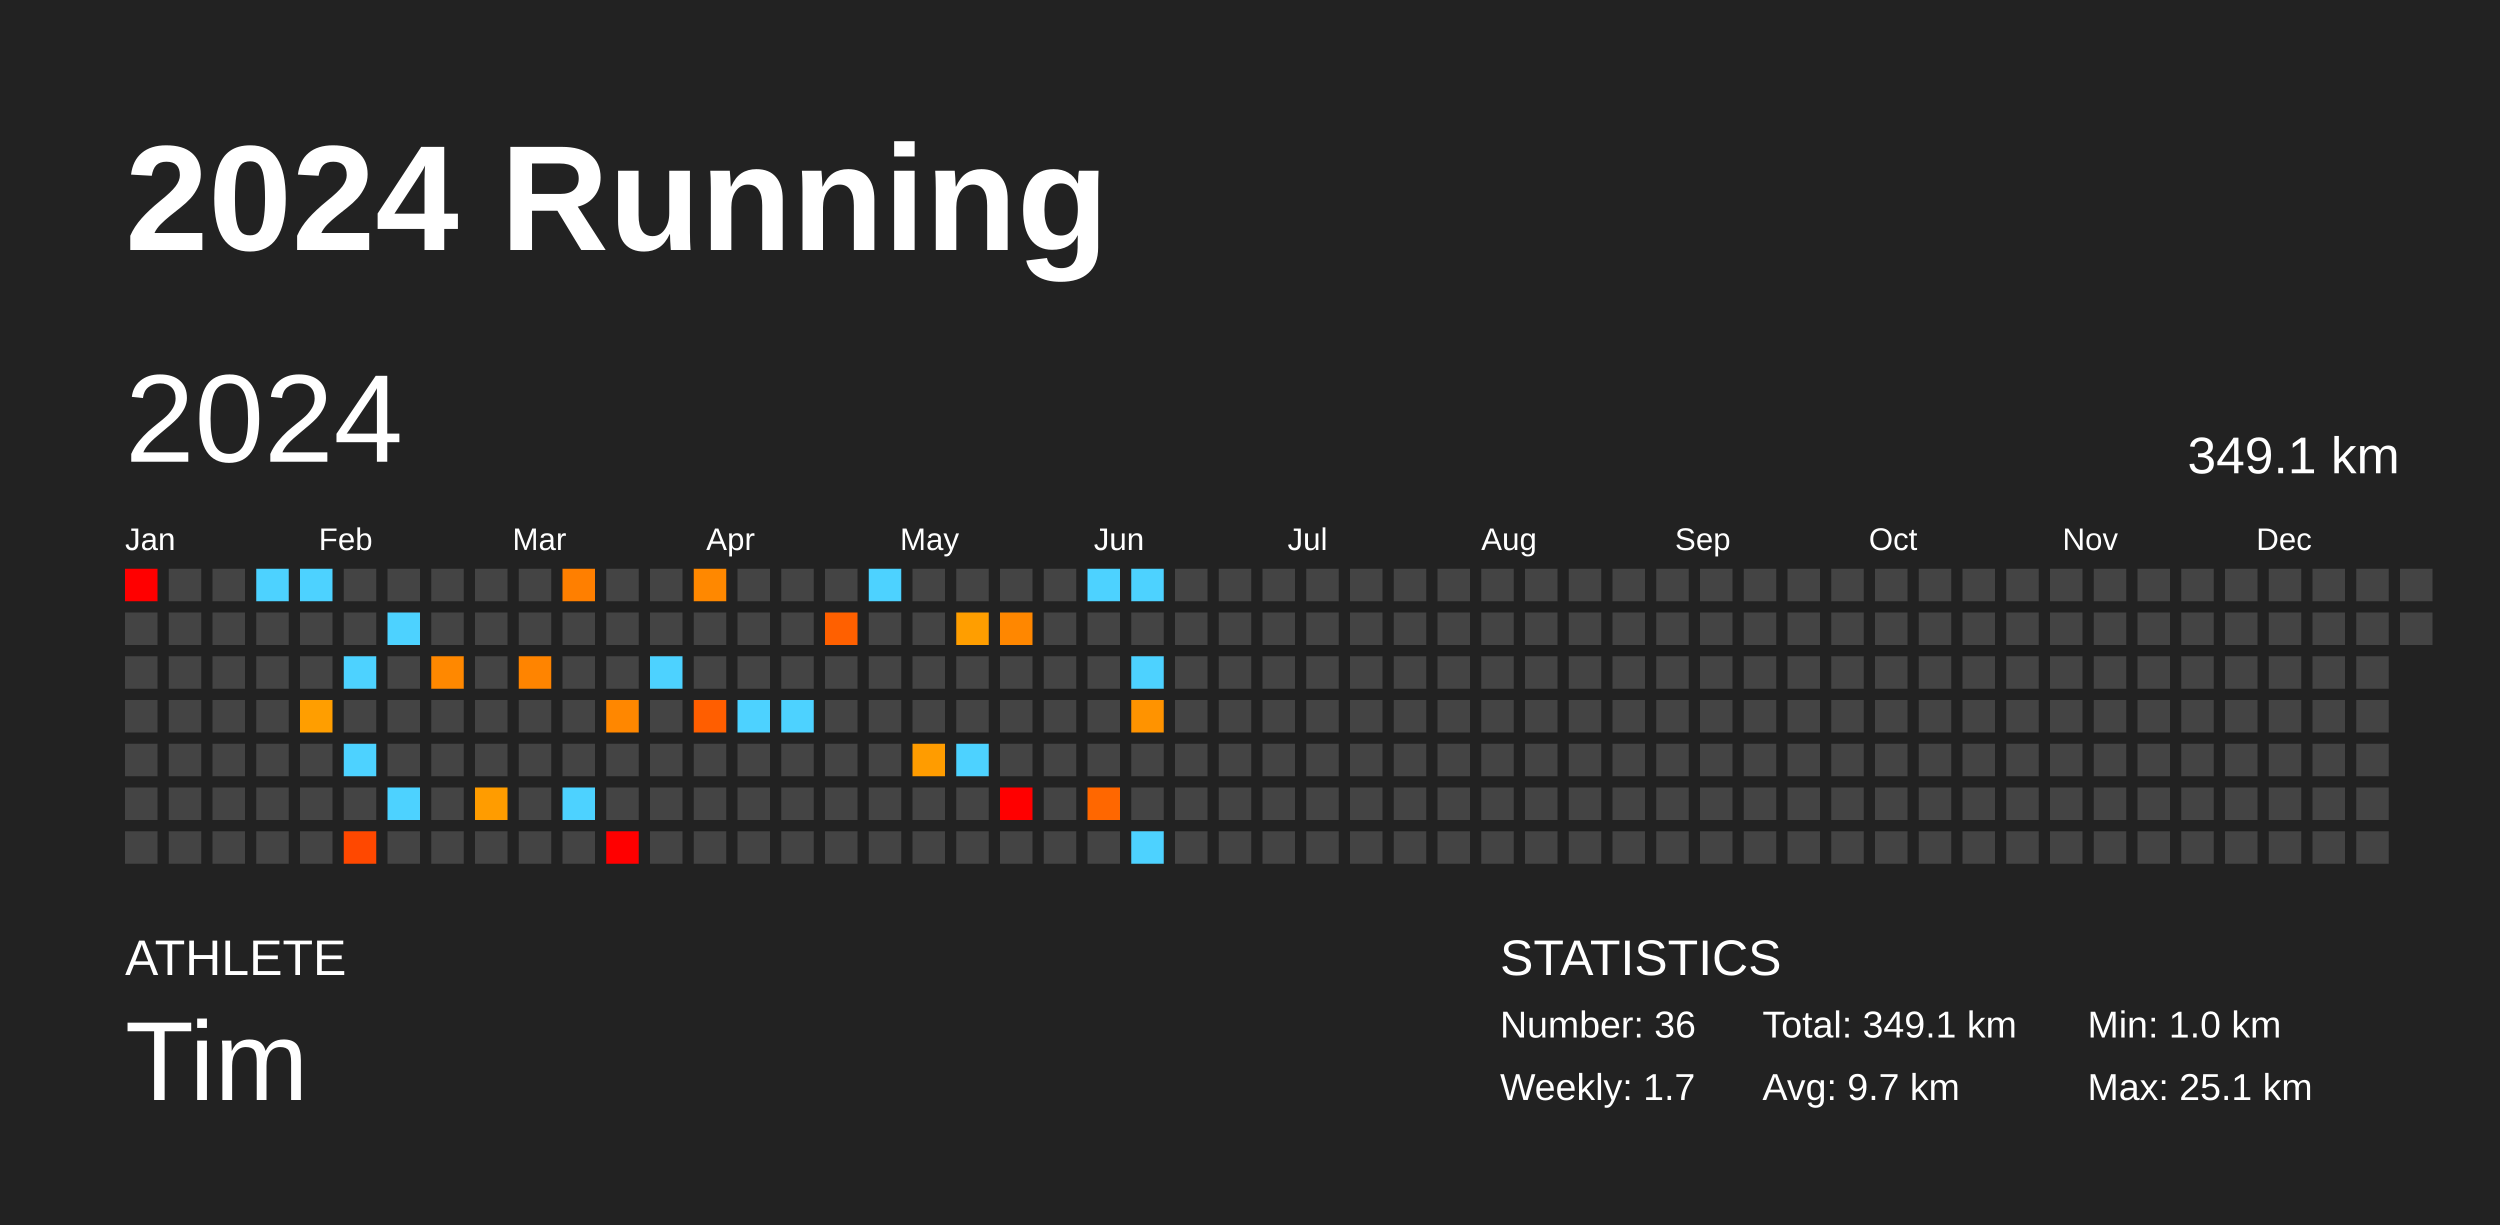
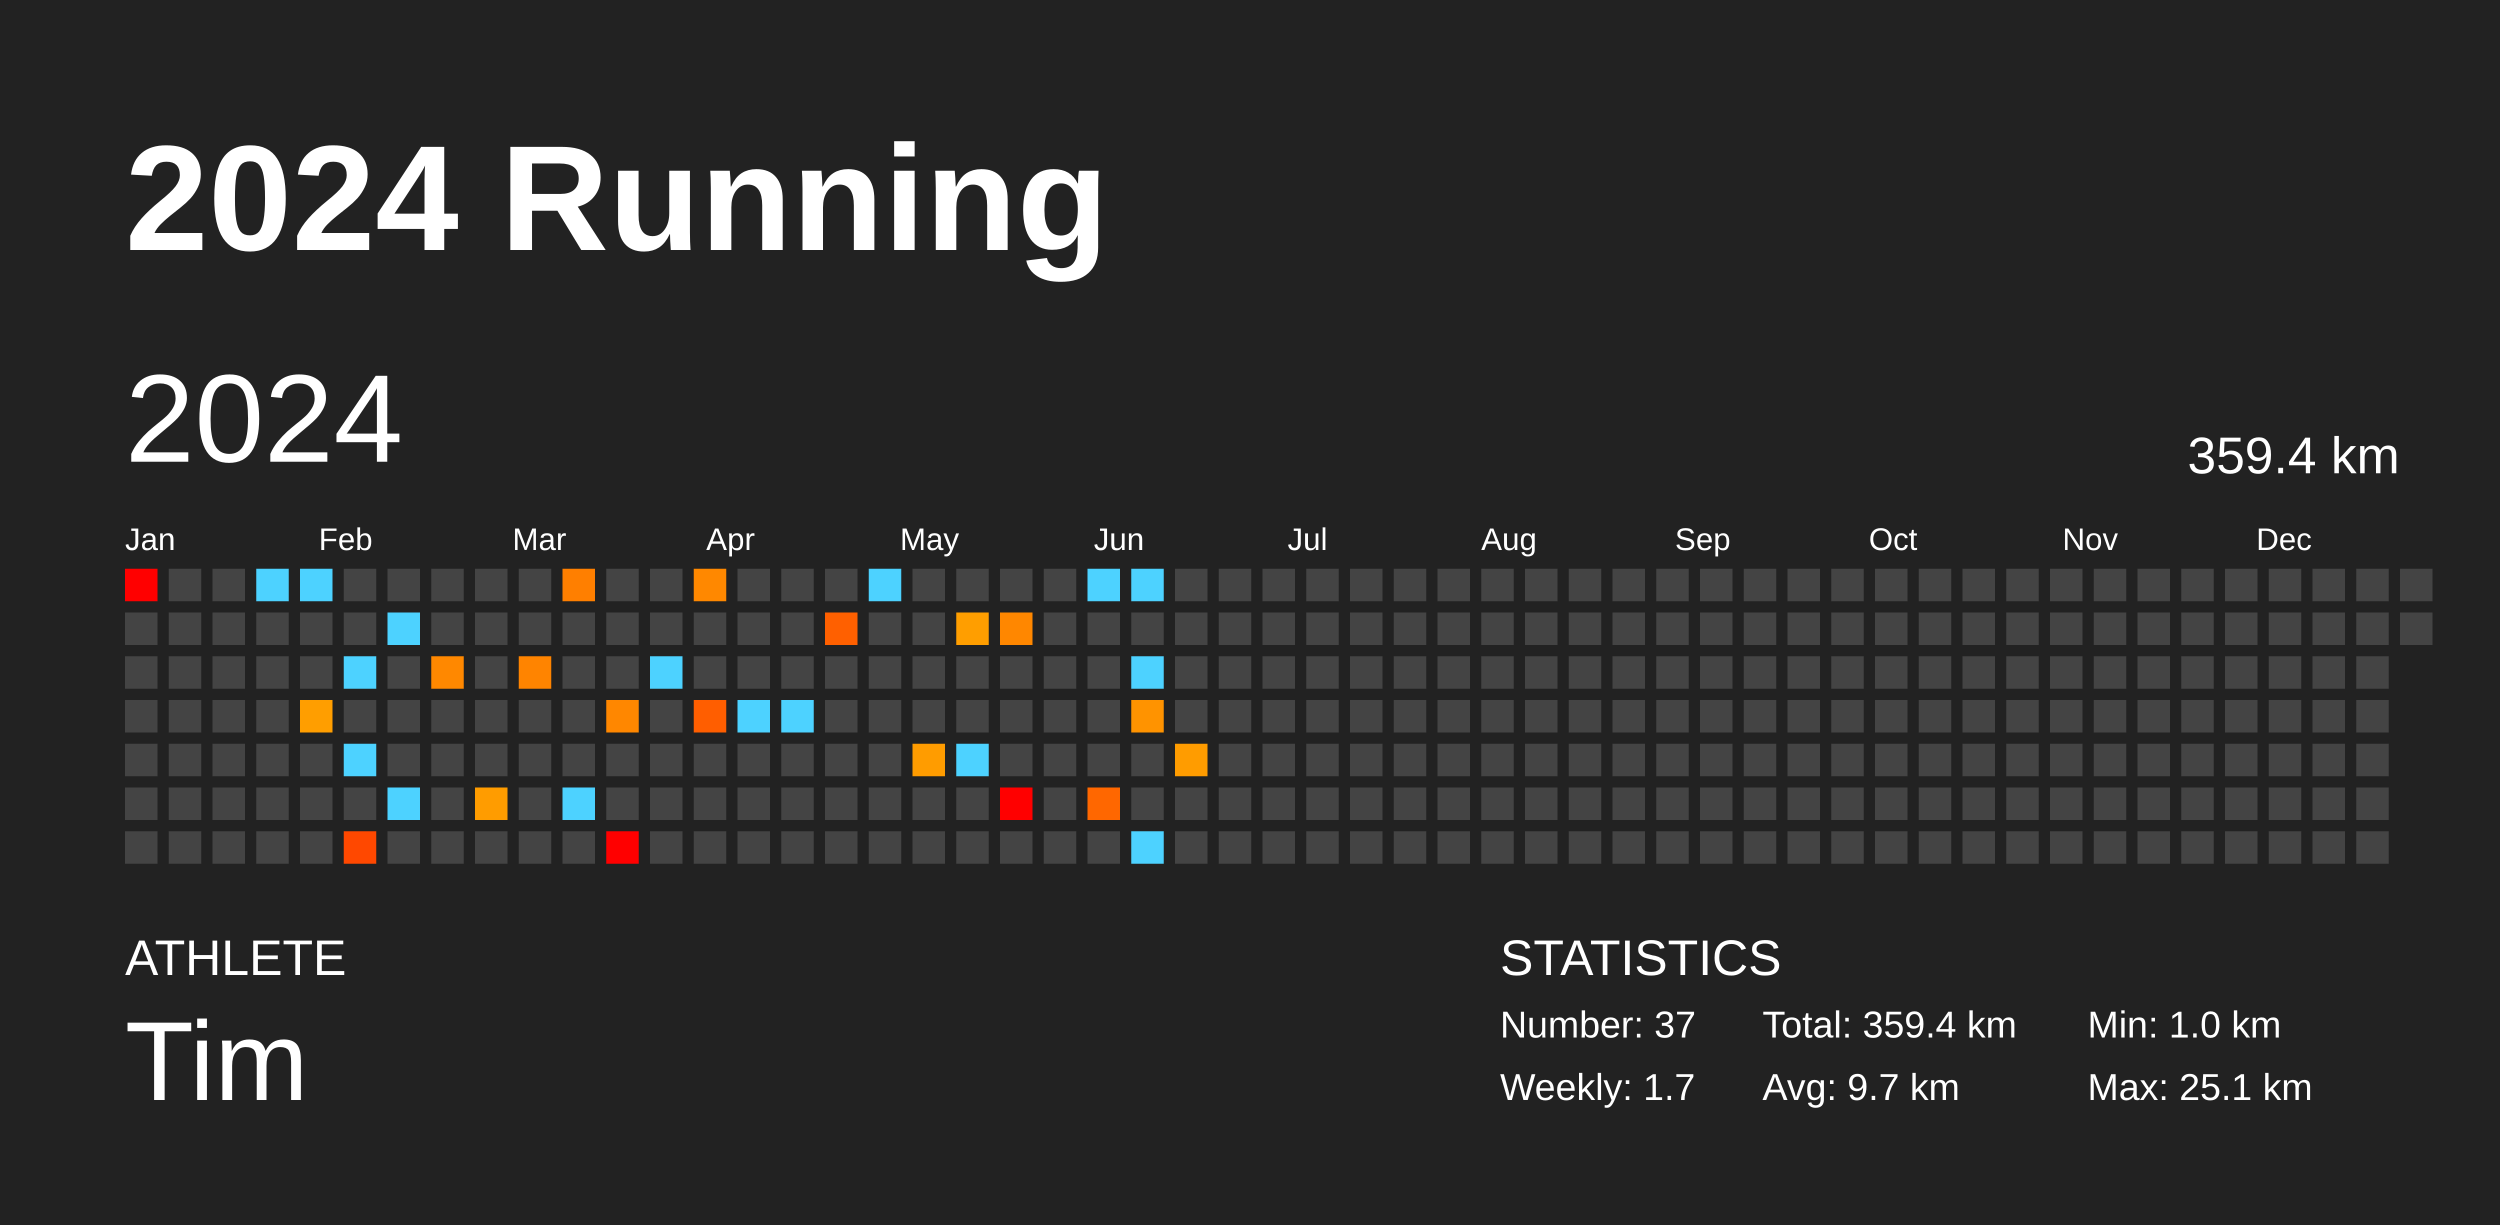
<svg xmlns="http://www.w3.org/2000/svg" baseProfile="full" height="98mm" version="1.1" viewBox="0,0,200,98" width="200mm">
  <defs />
  <rect fill="#222222" height="98" width="200" x="0" y="0" />
  <text fill="#FFFFFF" style="font-size:12px; font-family:Arial; font-weight:bold;" x="10" y="20">2024 Running</text>
  <text fill="#FFFFFF" style="font-size:4px; font-family:Arial" x="10" y="78">ATHLETE</text>
  <text fill="#FFFFFF" style="font-size:9px; font-family:Arial" x="10" y="88">Tim</text>
  <text fill="#FFFFFF" style="font-size:4px; font-family:Arial" x="120" y="78">STATISTICS</text>
-   <text fill="#FFFFFF" style="font-size:3px; font-family:Arial" x="120" y="83">Number: 36</text>
+   <text fill="#FFFFFF" style="font-size:3px; font-family:Arial" x="120" y="83">Number: 37</text>
  <text fill="#FFFFFF" style="font-size:3px; font-family:Arial" x="120" y="88">Weekly: 1.7</text>
-   <text fill="#FFFFFF" style="font-size:3px; font-family:Arial" x="141" y="83">Total: 349.1 km</text>
+   <text fill="#FFFFFF" style="font-size:3px; font-family:Arial" x="141" y="83">Total: 359.4 km</text>
  <text fill="#FFFFFF" style="font-size:3px; font-family:Arial" x="141" y="88">Avg: 9.7 km</text>
  <text fill="#FFFFFF" style="font-size:3px; font-family:Arial" x="167" y="83">Min: 1.0 km</text>
  <text fill="#FFFFFF" style="font-size:3px; font-family:Arial" x="167" y="88">Max: 25.1 km</text>
  <text dominant-baseline="hanging" fill="#FFFFFF" style="font-size:10.0px; font-family:Arial;" x="10" y="30">2024</text>
-   <text dominant-baseline="hanging" fill="#FFFFFF" style="font-size:4.125px; font-family:Arial;" x="175" y="35">349.1 km</text>
+   <text dominant-baseline="hanging" fill="#FFFFFF" style="font-size:4.125px; font-family:Arial;" x="175" y="35">359.4 km</text>
  <text fill="#FFFFFF" style="font-size:2.5px; font-family:Arial" x="10.0" y="44">Jan</text>
  <text fill="#FFFFFF" style="font-size:2.5px; font-family:Arial" x="25.5" y="44">Feb</text>
  <text fill="#FFFFFF" style="font-size:2.5px; font-family:Arial" x="41.0" y="44">Mar</text>
  <text fill="#FFFFFF" style="font-size:2.5px; font-family:Arial" x="56.5" y="44">Apr</text>
  <text fill="#FFFFFF" style="font-size:2.5px; font-family:Arial" x="72.0" y="44">May</text>
  <text fill="#FFFFFF" style="font-size:2.5px; font-family:Arial" x="87.5" y="44">Jun</text>
  <text fill="#FFFFFF" style="font-size:2.5px; font-family:Arial" x="103.0" y="44">Jul</text>
  <text fill="#FFFFFF" style="font-size:2.5px; font-family:Arial" x="118.5" y="44">Aug</text>
  <text fill="#FFFFFF" style="font-size:2.5px; font-family:Arial" x="134.0" y="44">Sep</text>
  <text fill="#FFFFFF" style="font-size:2.5px; font-family:Arial" x="149.5" y="44">Oct</text>
  <text fill="#FFFFFF" style="font-size:2.5px; font-family:Arial" x="165.0" y="44">Nov</text>
  <text fill="#FFFFFF" style="font-size:2.5px; font-family:Arial" x="180.5" y="44">Dec</text>
  <rect fill="red" height="2.6" width="2.6" x="10.0" y="45.5" />
  <rect fill="#444444" height="2.6" width="2.6" x="10.0" y="49.0" />
  <rect fill="#444444" height="2.6" width="2.6" x="10.0" y="52.5" />
  <rect fill="#444444" height="2.6" width="2.6" x="10.0" y="56.0" />
  <rect fill="#444444" height="2.6" width="2.6" x="10.0" y="59.5" />
  <rect fill="#444444" height="2.6" width="2.6" x="10.0" y="63.0" />
  <rect fill="#444444" height="2.6" width="2.6" x="10.0" y="66.5" />
  <rect fill="#444444" height="2.6" width="2.6" x="13.5" y="45.5" />
  <rect fill="#444444" height="2.6" width="2.6" x="13.5" y="49.0" />
  <rect fill="#444444" height="2.6" width="2.6" x="13.5" y="52.5" />
  <rect fill="#444444" height="2.6" width="2.6" x="13.5" y="56.0" />
  <rect fill="#444444" height="2.6" width="2.6" x="13.5" y="59.5" />
  <rect fill="#444444" height="2.6" width="2.6" x="13.5" y="63.0" />
  <rect fill="#444444" height="2.6" width="2.6" x="13.5" y="66.5" />
  <rect fill="#444444" height="2.6" width="2.6" x="17.0" y="45.5" />
  <rect fill="#444444" height="2.6" width="2.6" x="17.0" y="49.0" />
  <rect fill="#444444" height="2.6" width="2.6" x="17.0" y="52.5" />
  <rect fill="#444444" height="2.6" width="2.6" x="17.0" y="56.0" />
  <rect fill="#444444" height="2.6" width="2.6" x="17.0" y="59.5" />
  <rect fill="#444444" height="2.6" width="2.6" x="17.0" y="63.0" />
  <rect fill="#444444" height="2.6" width="2.6" x="17.0" y="66.5" />
  <rect fill="#4dd2ff" height="2.6" width="2.6" x="20.5" y="45.5" />
  <rect fill="#444444" height="2.6" width="2.6" x="20.5" y="49.0" />
  <rect fill="#444444" height="2.6" width="2.6" x="20.5" y="52.5" />
  <rect fill="#444444" height="2.6" width="2.6" x="20.5" y="56.0" />
  <rect fill="#444444" height="2.6" width="2.6" x="20.5" y="59.5" />
  <rect fill="#444444" height="2.6" width="2.6" x="20.5" y="63.0" />
  <rect fill="#444444" height="2.6" width="2.6" x="20.5" y="66.5" />
  <rect fill="#4dd2ff" height="2.6" width="2.6" x="24.0" y="45.5" />
  <rect fill="#444444" height="2.6" width="2.6" x="24.0" y="49.0" />
  <rect fill="#444444" height="2.6" width="2.6" x="24.0" y="52.5" />
  <rect fill="#ff9e00" height="2.6" width="2.6" x="24.0" y="56.0" />
  <rect fill="#444444" height="2.6" width="2.6" x="24.0" y="59.5" />
  <rect fill="#444444" height="2.6" width="2.6" x="24.0" y="63.0" />
  <rect fill="#444444" height="2.6" width="2.6" x="24.0" y="66.5" />
  <rect fill="#444444" height="2.6" width="2.6" x="27.5" y="45.5" />
  <rect fill="#444444" height="2.6" width="2.6" x="27.5" y="49.0" />
  <rect fill="#4dd2ff" height="2.6" width="2.6" x="27.5" y="52.5" />
  <rect fill="#444444" height="2.6" width="2.6" x="27.5" y="56.0" />
  <rect fill="#4dd2ff" height="2.6" width="2.6" x="27.5" y="59.5" />
  <rect fill="#444444" height="2.6" width="2.6" x="27.5" y="63.0" />
  <rect fill="#ff4800" height="2.6" width="2.6" x="27.5" y="66.5" />
  <rect fill="#444444" height="2.6" width="2.6" x="31.0" y="45.5" />
  <rect fill="#4dd2ff" height="2.6" width="2.6" x="31.0" y="49.0" />
  <rect fill="#444444" height="2.6" width="2.6" x="31.0" y="52.5" />
  <rect fill="#444444" height="2.6" width="2.6" x="31.0" y="56.0" />
  <rect fill="#444444" height="2.6" width="2.6" x="31.0" y="59.5" />
  <rect fill="#4dd2ff" height="2.6" width="2.6" x="31.0" y="63.0" />
  <rect fill="#444444" height="2.6" width="2.6" x="31.0" y="66.5" />
  <rect fill="#444444" height="2.6" width="2.6" x="34.5" y="45.5" />
  <rect fill="#444444" height="2.6" width="2.6" x="34.5" y="49.0" />
  <rect fill="#ff8800" height="2.6" width="2.6" x="34.5" y="52.5" />
  <rect fill="#444444" height="2.6" width="2.6" x="34.5" y="56.0" />
  <rect fill="#444444" height="2.6" width="2.6" x="34.5" y="59.5" />
  <rect fill="#444444" height="2.6" width="2.6" x="34.5" y="63.0" />
  <rect fill="#444444" height="2.6" width="2.6" x="34.5" y="66.5" />
  <rect fill="#444444" height="2.6" width="2.6" x="38.0" y="45.5" />
  <rect fill="#444444" height="2.6" width="2.6" x="38.0" y="49.0" />
  <rect fill="#444444" height="2.6" width="2.6" x="38.0" y="52.5" />
  <rect fill="#444444" height="2.6" width="2.6" x="38.0" y="56.0" />
  <rect fill="#444444" height="2.6" width="2.6" x="38.0" y="59.5" />
  <rect fill="#ff9c00" height="2.6" width="2.6" x="38.0" y="63.0" />
  <rect fill="#444444" height="2.6" width="2.6" x="38.0" y="66.5" />
  <rect fill="#444444" height="2.6" width="2.6" x="41.5" y="45.5" />
  <rect fill="#444444" height="2.6" width="2.6" x="41.5" y="49.0" />
  <rect fill="#ff8400" height="2.6" width="2.6" x="41.5" y="52.5" />
  <rect fill="#444444" height="2.6" width="2.6" x="41.5" y="56.0" />
  <rect fill="#444444" height="2.6" width="2.6" x="41.5" y="59.5" />
  <rect fill="#444444" height="2.6" width="2.6" x="41.5" y="63.0" />
  <rect fill="#444444" height="2.6" width="2.6" x="41.5" y="66.5" />
  <rect fill="#ff7f00" height="2.6" width="2.6" x="45.0" y="45.5" />
  <rect fill="#444444" height="2.6" width="2.6" x="45.0" y="49.0" />
  <rect fill="#444444" height="2.6" width="2.6" x="45.0" y="52.5" />
  <rect fill="#444444" height="2.6" width="2.6" x="45.0" y="56.0" />
  <rect fill="#444444" height="2.6" width="2.6" x="45.0" y="59.5" />
  <rect fill="#4dd2ff" height="2.6" width="2.6" x="45.0" y="63.0" />
  <rect fill="#444444" height="2.6" width="2.6" x="45.0" y="66.5" />
  <rect fill="#444444" height="2.6" width="2.6" x="48.5" y="45.5" />
  <rect fill="#444444" height="2.6" width="2.6" x="48.5" y="49.0" />
  <rect fill="#444444" height="2.6" width="2.6" x="48.5" y="52.5" />
  <rect fill="#ff8700" height="2.6" width="2.6" x="48.5" y="56.0" />
  <rect fill="#444444" height="2.6" width="2.6" x="48.5" y="59.5" />
  <rect fill="#444444" height="2.6" width="2.6" x="48.5" y="63.0" />
  <rect fill="red" height="2.6" width="2.6" x="48.5" y="66.5" />
  <rect fill="#444444" height="2.6" width="2.6" x="52.0" y="45.5" />
  <rect fill="#444444" height="2.6" width="2.6" x="52.0" y="49.0" />
  <rect fill="#4dd2ff" height="2.6" width="2.6" x="52.0" y="52.5" />
  <rect fill="#444444" height="2.6" width="2.6" x="52.0" y="56.0" />
  <rect fill="#444444" height="2.6" width="2.6" x="52.0" y="59.5" />
  <rect fill="#444444" height="2.6" width="2.6" x="52.0" y="63.0" />
  <rect fill="#444444" height="2.6" width="2.6" x="52.0" y="66.5" />
  <rect fill="#ff8800" height="2.6" width="2.6" x="55.5" y="45.5" />
  <rect fill="#444444" height="2.6" width="2.6" x="55.5" y="49.0" />
  <rect fill="#444444" height="2.6" width="2.6" x="55.5" y="52.5" />
  <rect fill="#ff5e00" height="2.6" width="2.6" x="55.5" y="56.0" />
  <rect fill="#444444" height="2.6" width="2.6" x="55.5" y="59.5" />
  <rect fill="#444444" height="2.6" width="2.6" x="55.5" y="63.0" />
  <rect fill="#444444" height="2.6" width="2.6" x="55.5" y="66.5" />
  <rect fill="#444444" height="2.6" width="2.6" x="59.0" y="45.5" />
  <rect fill="#444444" height="2.6" width="2.6" x="59.0" y="49.0" />
  <rect fill="#444444" height="2.6" width="2.6" x="59.0" y="52.5" />
  <rect fill="#4dd2ff" height="2.6" width="2.6" x="59.0" y="56.0" />
  <rect fill="#444444" height="2.6" width="2.6" x="59.0" y="59.5" />
  <rect fill="#444444" height="2.6" width="2.6" x="59.0" y="63.0" />
  <rect fill="#444444" height="2.6" width="2.6" x="59.0" y="66.5" />
  <rect fill="#444444" height="2.6" width="2.6" x="62.5" y="45.5" />
  <rect fill="#444444" height="2.6" width="2.6" x="62.5" y="49.0" />
  <rect fill="#444444" height="2.6" width="2.6" x="62.5" y="52.5" />
  <rect fill="#4dd2ff" height="2.6" width="2.6" x="62.5" y="56.0" />
  <rect fill="#444444" height="2.6" width="2.6" x="62.5" y="59.5" />
  <rect fill="#444444" height="2.6" width="2.6" x="62.5" y="63.0" />
  <rect fill="#444444" height="2.6" width="2.6" x="62.5" y="66.5" />
  <rect fill="#444444" height="2.6" width="2.6" x="66.0" y="45.5" />
  <rect fill="#ff6000" height="2.6" width="2.6" x="66.0" y="49.0" />
  <rect fill="#444444" height="2.6" width="2.6" x="66.0" y="52.5" />
  <rect fill="#444444" height="2.6" width="2.6" x="66.0" y="56.0" />
  <rect fill="#444444" height="2.6" width="2.6" x="66.0" y="59.5" />
  <rect fill="#444444" height="2.6" width="2.6" x="66.0" y="63.0" />
  <rect fill="#444444" height="2.6" width="2.6" x="66.0" y="66.5" />
  <rect fill="#4dd2ff" height="2.6" width="2.6" x="69.5" y="45.5" />
  <rect fill="#444444" height="2.6" width="2.6" x="69.5" y="49.0" />
  <rect fill="#444444" height="2.6" width="2.6" x="69.5" y="52.5" />
  <rect fill="#444444" height="2.6" width="2.6" x="69.5" y="56.0" />
  <rect fill="#444444" height="2.6" width="2.6" x="69.5" y="59.5" />
  <rect fill="#444444" height="2.6" width="2.6" x="69.5" y="63.0" />
  <rect fill="#444444" height="2.6" width="2.6" x="69.5" y="66.5" />
  <rect fill="#444444" height="2.6" width="2.6" x="73.0" y="45.5" />
  <rect fill="#444444" height="2.6" width="2.6" x="73.0" y="49.0" />
  <rect fill="#444444" height="2.6" width="2.6" x="73.0" y="52.5" />
  <rect fill="#444444" height="2.6" width="2.6" x="73.0" y="56.0" />
  <rect fill="#ff9c00" height="2.6" width="2.6" x="73.0" y="59.5" />
  <rect fill="#444444" height="2.6" width="2.6" x="73.0" y="63.0" />
  <rect fill="#444444" height="2.6" width="2.6" x="73.0" y="66.5" />
  <rect fill="#444444" height="2.6" width="2.6" x="76.5" y="45.5" />
  <rect fill="#ff9e00" height="2.6" width="2.6" x="76.5" y="49.0" />
  <rect fill="#444444" height="2.6" width="2.6" x="76.5" y="52.5" />
  <rect fill="#444444" height="2.6" width="2.6" x="76.5" y="56.0" />
  <rect fill="#4dd2ff" height="2.6" width="2.6" x="76.5" y="59.5" />
  <rect fill="#444444" height="2.6" width="2.6" x="76.5" y="63.0" />
  <rect fill="#444444" height="2.6" width="2.6" x="76.5" y="66.5" />
  <rect fill="#444444" height="2.6" width="2.6" x="80.0" y="45.5" />
  <rect fill="#ff8700" height="2.6" width="2.6" x="80.0" y="49.0" />
  <rect fill="#444444" height="2.6" width="2.6" x="80.0" y="52.5" />
  <rect fill="#444444" height="2.6" width="2.6" x="80.0" y="56.0" />
  <rect fill="#444444" height="2.6" width="2.6" x="80.0" y="59.5" />
  <rect fill="red" height="2.6" width="2.6" x="80.0" y="63.0" />
  <rect fill="#444444" height="2.6" width="2.6" x="80.0" y="66.5" />
  <rect fill="#444444" height="2.6" width="2.6" x="83.5" y="45.5" />
  <rect fill="#444444" height="2.6" width="2.6" x="83.5" y="49.0" />
  <rect fill="#444444" height="2.6" width="2.6" x="83.5" y="52.5" />
  <rect fill="#444444" height="2.6" width="2.6" x="83.5" y="56.0" />
  <rect fill="#444444" height="2.6" width="2.6" x="83.5" y="59.5" />
  <rect fill="#444444" height="2.6" width="2.6" x="83.5" y="63.0" />
  <rect fill="#444444" height="2.6" width="2.6" x="83.5" y="66.5" />
  <rect fill="#4dd2ff" height="2.6" width="2.6" x="87.0" y="45.5" />
  <rect fill="#444444" height="2.6" width="2.6" x="87.0" y="49.0" />
  <rect fill="#444444" height="2.6" width="2.6" x="87.0" y="52.5" />
  <rect fill="#444444" height="2.6" width="2.6" x="87.0" y="56.0" />
  <rect fill="#444444" height="2.6" width="2.6" x="87.0" y="59.5" />
  <rect fill="#ff6700" height="2.6" width="2.6" x="87.0" y="63.0" />
  <rect fill="#444444" height="2.6" width="2.6" x="87.0" y="66.5" />
  <rect fill="#4dd2ff" height="2.6" width="2.6" x="90.5" y="45.5" />
  <rect fill="#444444" height="2.6" width="2.6" x="90.5" y="49.0" />
  <rect fill="#4dd2ff" height="2.6" width="2.6" x="90.5" y="52.5" />
  <rect fill="#ff9300" height="2.6" width="2.6" x="90.5" y="56.0" />
  <rect fill="#444444" height="2.6" width="2.6" x="90.5" y="59.5" />
  <rect fill="#444444" height="2.6" width="2.6" x="90.5" y="63.0" />
  <rect fill="#4dd2ff" height="2.6" width="2.6" x="90.5" y="66.5" />
  <rect fill="#444444" height="2.6" width="2.6" x="94.0" y="45.5" />
  <rect fill="#444444" height="2.6" width="2.6" x="94.0" y="49.0" />
  <rect fill="#444444" height="2.6" width="2.6" x="94.0" y="52.5" />
  <rect fill="#444444" height="2.6" width="2.6" x="94.0" y="56.0" />
-   <rect fill="#444444" height="2.6" width="2.6" x="94.0" y="59.5" />
+   <rect fill="#ff9c00" height="2.6" width="2.6" x="94.0" y="59.5" />
  <rect fill="#444444" height="2.6" width="2.6" x="94.0" y="63.0" />
  <rect fill="#444444" height="2.6" width="2.6" x="94.0" y="66.5" />
  <rect fill="#444444" height="2.6" width="2.6" x="97.5" y="45.5" />
  <rect fill="#444444" height="2.6" width="2.6" x="97.5" y="49.0" />
  <rect fill="#444444" height="2.6" width="2.6" x="97.5" y="52.5" />
  <rect fill="#444444" height="2.6" width="2.6" x="97.5" y="56.0" />
  <rect fill="#444444" height="2.6" width="2.6" x="97.5" y="59.5" />
  <rect fill="#444444" height="2.6" width="2.6" x="97.5" y="63.0" />
  <rect fill="#444444" height="2.6" width="2.6" x="97.5" y="66.5" />
  <rect fill="#444444" height="2.6" width="2.6" x="101.0" y="45.5" />
  <rect fill="#444444" height="2.6" width="2.6" x="101.0" y="49.0" />
  <rect fill="#444444" height="2.6" width="2.6" x="101.0" y="52.5" />
  <rect fill="#444444" height="2.6" width="2.6" x="101.0" y="56.0" />
  <rect fill="#444444" height="2.6" width="2.6" x="101.0" y="59.5" />
  <rect fill="#444444" height="2.6" width="2.6" x="101.0" y="63.0" />
  <rect fill="#444444" height="2.6" width="2.6" x="101.0" y="66.5" />
  <rect fill="#444444" height="2.6" width="2.6" x="104.5" y="45.5" />
  <rect fill="#444444" height="2.6" width="2.6" x="104.5" y="49.0" />
  <rect fill="#444444" height="2.6" width="2.6" x="104.5" y="52.5" />
  <rect fill="#444444" height="2.6" width="2.6" x="104.5" y="56.0" />
  <rect fill="#444444" height="2.6" width="2.6" x="104.5" y="59.5" />
  <rect fill="#444444" height="2.6" width="2.6" x="104.5" y="63.0" />
  <rect fill="#444444" height="2.6" width="2.6" x="104.5" y="66.5" />
  <rect fill="#444444" height="2.6" width="2.6" x="108.0" y="45.5" />
  <rect fill="#444444" height="2.6" width="2.6" x="108.0" y="49.0" />
  <rect fill="#444444" height="2.6" width="2.6" x="108.0" y="52.5" />
  <rect fill="#444444" height="2.6" width="2.6" x="108.0" y="56.0" />
  <rect fill="#444444" height="2.6" width="2.6" x="108.0" y="59.5" />
  <rect fill="#444444" height="2.6" width="2.6" x="108.0" y="63.0" />
  <rect fill="#444444" height="2.6" width="2.6" x="108.0" y="66.5" />
  <rect fill="#444444" height="2.6" width="2.6" x="111.5" y="45.5" />
  <rect fill="#444444" height="2.6" width="2.6" x="111.5" y="49.0" />
  <rect fill="#444444" height="2.6" width="2.6" x="111.5" y="52.5" />
  <rect fill="#444444" height="2.6" width="2.6" x="111.5" y="56.0" />
  <rect fill="#444444" height="2.6" width="2.6" x="111.5" y="59.5" />
  <rect fill="#444444" height="2.6" width="2.6" x="111.5" y="63.0" />
  <rect fill="#444444" height="2.6" width="2.6" x="111.5" y="66.5" />
  <rect fill="#444444" height="2.6" width="2.6" x="115.0" y="45.5" />
  <rect fill="#444444" height="2.6" width="2.6" x="115.0" y="49.0" />
  <rect fill="#444444" height="2.6" width="2.6" x="115.0" y="52.5" />
  <rect fill="#444444" height="2.6" width="2.6" x="115.0" y="56.0" />
  <rect fill="#444444" height="2.6" width="2.6" x="115.0" y="59.5" />
  <rect fill="#444444" height="2.6" width="2.6" x="115.0" y="63.0" />
  <rect fill="#444444" height="2.6" width="2.6" x="115.0" y="66.5" />
  <rect fill="#444444" height="2.6" width="2.6" x="118.5" y="45.5" />
  <rect fill="#444444" height="2.6" width="2.6" x="118.5" y="49.0" />
  <rect fill="#444444" height="2.6" width="2.6" x="118.5" y="52.5" />
  <rect fill="#444444" height="2.6" width="2.6" x="118.5" y="56.0" />
  <rect fill="#444444" height="2.6" width="2.6" x="118.5" y="59.5" />
  <rect fill="#444444" height="2.6" width="2.6" x="118.5" y="63.0" />
  <rect fill="#444444" height="2.6" width="2.6" x="118.5" y="66.5" />
  <rect fill="#444444" height="2.6" width="2.6" x="122.0" y="45.5" />
  <rect fill="#444444" height="2.6" width="2.6" x="122.0" y="49.0" />
  <rect fill="#444444" height="2.6" width="2.6" x="122.0" y="52.5" />
  <rect fill="#444444" height="2.6" width="2.6" x="122.0" y="56.0" />
  <rect fill="#444444" height="2.6" width="2.6" x="122.0" y="59.5" />
  <rect fill="#444444" height="2.6" width="2.6" x="122.0" y="63.0" />
  <rect fill="#444444" height="2.6" width="2.6" x="122.0" y="66.5" />
  <rect fill="#444444" height="2.6" width="2.6" x="125.5" y="45.5" />
  <rect fill="#444444" height="2.6" width="2.6" x="125.5" y="49.0" />
  <rect fill="#444444" height="2.6" width="2.6" x="125.5" y="52.5" />
  <rect fill="#444444" height="2.6" width="2.6" x="125.5" y="56.0" />
  <rect fill="#444444" height="2.6" width="2.6" x="125.5" y="59.5" />
  <rect fill="#444444" height="2.6" width="2.6" x="125.5" y="63.0" />
  <rect fill="#444444" height="2.6" width="2.6" x="125.5" y="66.5" />
  <rect fill="#444444" height="2.6" width="2.6" x="129.0" y="45.5" />
  <rect fill="#444444" height="2.6" width="2.6" x="129.0" y="49.0" />
  <rect fill="#444444" height="2.6" width="2.6" x="129.0" y="52.5" />
  <rect fill="#444444" height="2.6" width="2.6" x="129.0" y="56.0" />
  <rect fill="#444444" height="2.6" width="2.6" x="129.0" y="59.5" />
  <rect fill="#444444" height="2.6" width="2.6" x="129.0" y="63.0" />
  <rect fill="#444444" height="2.6" width="2.6" x="129.0" y="66.5" />
  <rect fill="#444444" height="2.6" width="2.6" x="132.5" y="45.5" />
  <rect fill="#444444" height="2.6" width="2.6" x="132.5" y="49.0" />
  <rect fill="#444444" height="2.6" width="2.6" x="132.5" y="52.5" />
  <rect fill="#444444" height="2.6" width="2.6" x="132.5" y="56.0" />
  <rect fill="#444444" height="2.6" width="2.6" x="132.5" y="59.5" />
  <rect fill="#444444" height="2.6" width="2.6" x="132.5" y="63.0" />
  <rect fill="#444444" height="2.6" width="2.6" x="132.5" y="66.5" />
  <rect fill="#444444" height="2.6" width="2.6" x="136.0" y="45.5" />
  <rect fill="#444444" height="2.6" width="2.6" x="136.0" y="49.0" />
  <rect fill="#444444" height="2.6" width="2.6" x="136.0" y="52.5" />
  <rect fill="#444444" height="2.6" width="2.6" x="136.0" y="56.0" />
  <rect fill="#444444" height="2.6" width="2.6" x="136.0" y="59.5" />
  <rect fill="#444444" height="2.6" width="2.6" x="136.0" y="63.0" />
  <rect fill="#444444" height="2.6" width="2.6" x="136.0" y="66.5" />
  <rect fill="#444444" height="2.6" width="2.6" x="139.5" y="45.5" />
  <rect fill="#444444" height="2.6" width="2.6" x="139.5" y="49.0" />
  <rect fill="#444444" height="2.6" width="2.6" x="139.5" y="52.5" />
  <rect fill="#444444" height="2.6" width="2.6" x="139.5" y="56.0" />
  <rect fill="#444444" height="2.6" width="2.6" x="139.5" y="59.5" />
  <rect fill="#444444" height="2.6" width="2.6" x="139.5" y="63.0" />
  <rect fill="#444444" height="2.6" width="2.6" x="139.5" y="66.5" />
  <rect fill="#444444" height="2.6" width="2.6" x="143.0" y="45.5" />
  <rect fill="#444444" height="2.6" width="2.6" x="143.0" y="49.0" />
  <rect fill="#444444" height="2.6" width="2.6" x="143.0" y="52.5" />
  <rect fill="#444444" height="2.6" width="2.6" x="143.0" y="56.0" />
  <rect fill="#444444" height="2.6" width="2.6" x="143.0" y="59.5" />
  <rect fill="#444444" height="2.6" width="2.6" x="143.0" y="63.0" />
  <rect fill="#444444" height="2.6" width="2.6" x="143.0" y="66.5" />
  <rect fill="#444444" height="2.6" width="2.6" x="146.5" y="45.5" />
  <rect fill="#444444" height="2.6" width="2.6" x="146.5" y="49.0" />
  <rect fill="#444444" height="2.6" width="2.6" x="146.5" y="52.5" />
  <rect fill="#444444" height="2.6" width="2.6" x="146.5" y="56.0" />
  <rect fill="#444444" height="2.6" width="2.6" x="146.5" y="59.5" />
  <rect fill="#444444" height="2.6" width="2.6" x="146.5" y="63.0" />
  <rect fill="#444444" height="2.6" width="2.6" x="146.5" y="66.5" />
  <rect fill="#444444" height="2.6" width="2.6" x="150.0" y="45.5" />
  <rect fill="#444444" height="2.6" width="2.6" x="150.0" y="49.0" />
  <rect fill="#444444" height="2.6" width="2.6" x="150.0" y="52.5" />
  <rect fill="#444444" height="2.6" width="2.6" x="150.0" y="56.0" />
  <rect fill="#444444" height="2.6" width="2.6" x="150.0" y="59.5" />
  <rect fill="#444444" height="2.6" width="2.6" x="150.0" y="63.0" />
  <rect fill="#444444" height="2.6" width="2.6" x="150.0" y="66.5" />
  <rect fill="#444444" height="2.6" width="2.6" x="153.5" y="45.5" />
  <rect fill="#444444" height="2.6" width="2.6" x="153.5" y="49.0" />
  <rect fill="#444444" height="2.6" width="2.6" x="153.5" y="52.5" />
  <rect fill="#444444" height="2.6" width="2.6" x="153.5" y="56.0" />
  <rect fill="#444444" height="2.6" width="2.6" x="153.5" y="59.5" />
  <rect fill="#444444" height="2.6" width="2.6" x="153.5" y="63.0" />
  <rect fill="#444444" height="2.6" width="2.6" x="153.5" y="66.5" />
  <rect fill="#444444" height="2.6" width="2.6" x="157.0" y="45.5" />
  <rect fill="#444444" height="2.6" width="2.6" x="157.0" y="49.0" />
  <rect fill="#444444" height="2.6" width="2.6" x="157.0" y="52.5" />
  <rect fill="#444444" height="2.6" width="2.6" x="157.0" y="56.0" />
  <rect fill="#444444" height="2.6" width="2.6" x="157.0" y="59.5" />
  <rect fill="#444444" height="2.6" width="2.6" x="157.0" y="63.0" />
  <rect fill="#444444" height="2.6" width="2.6" x="157.0" y="66.5" />
  <rect fill="#444444" height="2.6" width="2.6" x="160.5" y="45.5" />
  <rect fill="#444444" height="2.6" width="2.6" x="160.5" y="49.0" />
  <rect fill="#444444" height="2.6" width="2.6" x="160.5" y="52.5" />
  <rect fill="#444444" height="2.6" width="2.6" x="160.5" y="56.0" />
  <rect fill="#444444" height="2.6" width="2.6" x="160.5" y="59.5" />
  <rect fill="#444444" height="2.6" width="2.6" x="160.5" y="63.0" />
  <rect fill="#444444" height="2.6" width="2.6" x="160.5" y="66.5" />
  <rect fill="#444444" height="2.6" width="2.6" x="164.0" y="45.5" />
  <rect fill="#444444" height="2.6" width="2.6" x="164.0" y="49.0" />
  <rect fill="#444444" height="2.6" width="2.6" x="164.0" y="52.5" />
  <rect fill="#444444" height="2.6" width="2.6" x="164.0" y="56.0" />
  <rect fill="#444444" height="2.6" width="2.6" x="164.0" y="59.5" />
  <rect fill="#444444" height="2.6" width="2.6" x="164.0" y="63.0" />
  <rect fill="#444444" height="2.6" width="2.6" x="164.0" y="66.5" />
  <rect fill="#444444" height="2.6" width="2.6" x="167.5" y="45.5" />
  <rect fill="#444444" height="2.6" width="2.6" x="167.5" y="49.0" />
  <rect fill="#444444" height="2.6" width="2.6" x="167.5" y="52.5" />
  <rect fill="#444444" height="2.6" width="2.6" x="167.5" y="56.0" />
  <rect fill="#444444" height="2.6" width="2.6" x="167.5" y="59.5" />
  <rect fill="#444444" height="2.6" width="2.6" x="167.5" y="63.0" />
  <rect fill="#444444" height="2.6" width="2.6" x="167.5" y="66.5" />
  <rect fill="#444444" height="2.6" width="2.6" x="171.0" y="45.5" />
  <rect fill="#444444" height="2.6" width="2.6" x="171.0" y="49.0" />
  <rect fill="#444444" height="2.6" width="2.6" x="171.0" y="52.5" />
  <rect fill="#444444" height="2.6" width="2.6" x="171.0" y="56.0" />
  <rect fill="#444444" height="2.6" width="2.6" x="171.0" y="59.5" />
  <rect fill="#444444" height="2.6" width="2.6" x="171.0" y="63.0" />
  <rect fill="#444444" height="2.6" width="2.6" x="171.0" y="66.5" />
  <rect fill="#444444" height="2.6" width="2.6" x="174.5" y="45.5" />
  <rect fill="#444444" height="2.6" width="2.6" x="174.5" y="49.0" />
  <rect fill="#444444" height="2.6" width="2.6" x="174.5" y="52.5" />
  <rect fill="#444444" height="2.6" width="2.6" x="174.5" y="56.0" />
  <rect fill="#444444" height="2.6" width="2.6" x="174.5" y="59.5" />
  <rect fill="#444444" height="2.6" width="2.6" x="174.5" y="63.0" />
  <rect fill="#444444" height="2.6" width="2.6" x="174.5" y="66.5" />
  <rect fill="#444444" height="2.6" width="2.6" x="178.0" y="45.5" />
  <rect fill="#444444" height="2.6" width="2.6" x="178.0" y="49.0" />
  <rect fill="#444444" height="2.6" width="2.6" x="178.0" y="52.5" />
  <rect fill="#444444" height="2.6" width="2.6" x="178.0" y="56.0" />
  <rect fill="#444444" height="2.6" width="2.6" x="178.0" y="59.5" />
  <rect fill="#444444" height="2.6" width="2.6" x="178.0" y="63.0" />
  <rect fill="#444444" height="2.6" width="2.6" x="178.0" y="66.5" />
  <rect fill="#444444" height="2.6" width="2.6" x="181.5" y="45.5" />
  <rect fill="#444444" height="2.6" width="2.6" x="181.5" y="49.0" />
  <rect fill="#444444" height="2.6" width="2.6" x="181.5" y="52.5" />
  <rect fill="#444444" height="2.6" width="2.6" x="181.5" y="56.0" />
  <rect fill="#444444" height="2.6" width="2.6" x="181.5" y="59.5" />
  <rect fill="#444444" height="2.6" width="2.6" x="181.5" y="63.0" />
  <rect fill="#444444" height="2.6" width="2.6" x="181.5" y="66.5" />
  <rect fill="#444444" height="2.6" width="2.6" x="185.0" y="45.5" />
  <rect fill="#444444" height="2.6" width="2.6" x="185.0" y="49.0" />
  <rect fill="#444444" height="2.6" width="2.6" x="185.0" y="52.5" />
  <rect fill="#444444" height="2.6" width="2.6" x="185.0" y="56.0" />
  <rect fill="#444444" height="2.6" width="2.6" x="185.0" y="59.5" />
  <rect fill="#444444" height="2.6" width="2.6" x="185.0" y="63.0" />
  <rect fill="#444444" height="2.6" width="2.6" x="185.0" y="66.5" />
  <rect fill="#444444" height="2.6" width="2.6" x="188.5" y="45.5" />
  <rect fill="#444444" height="2.6" width="2.6" x="188.5" y="49.0" />
  <rect fill="#444444" height="2.6" width="2.6" x="188.5" y="52.5" />
  <rect fill="#444444" height="2.6" width="2.6" x="188.5" y="56.0" />
  <rect fill="#444444" height="2.6" width="2.6" x="188.5" y="59.5" />
  <rect fill="#444444" height="2.6" width="2.6" x="188.5" y="63.0" />
  <rect fill="#444444" height="2.6" width="2.6" x="188.5" y="66.5" />
  <rect fill="#444444" height="2.6" width="2.6" x="192.0" y="45.5" />
  <rect fill="#444444" height="2.6" width="2.6" x="192.0" y="49.0" />
</svg>
